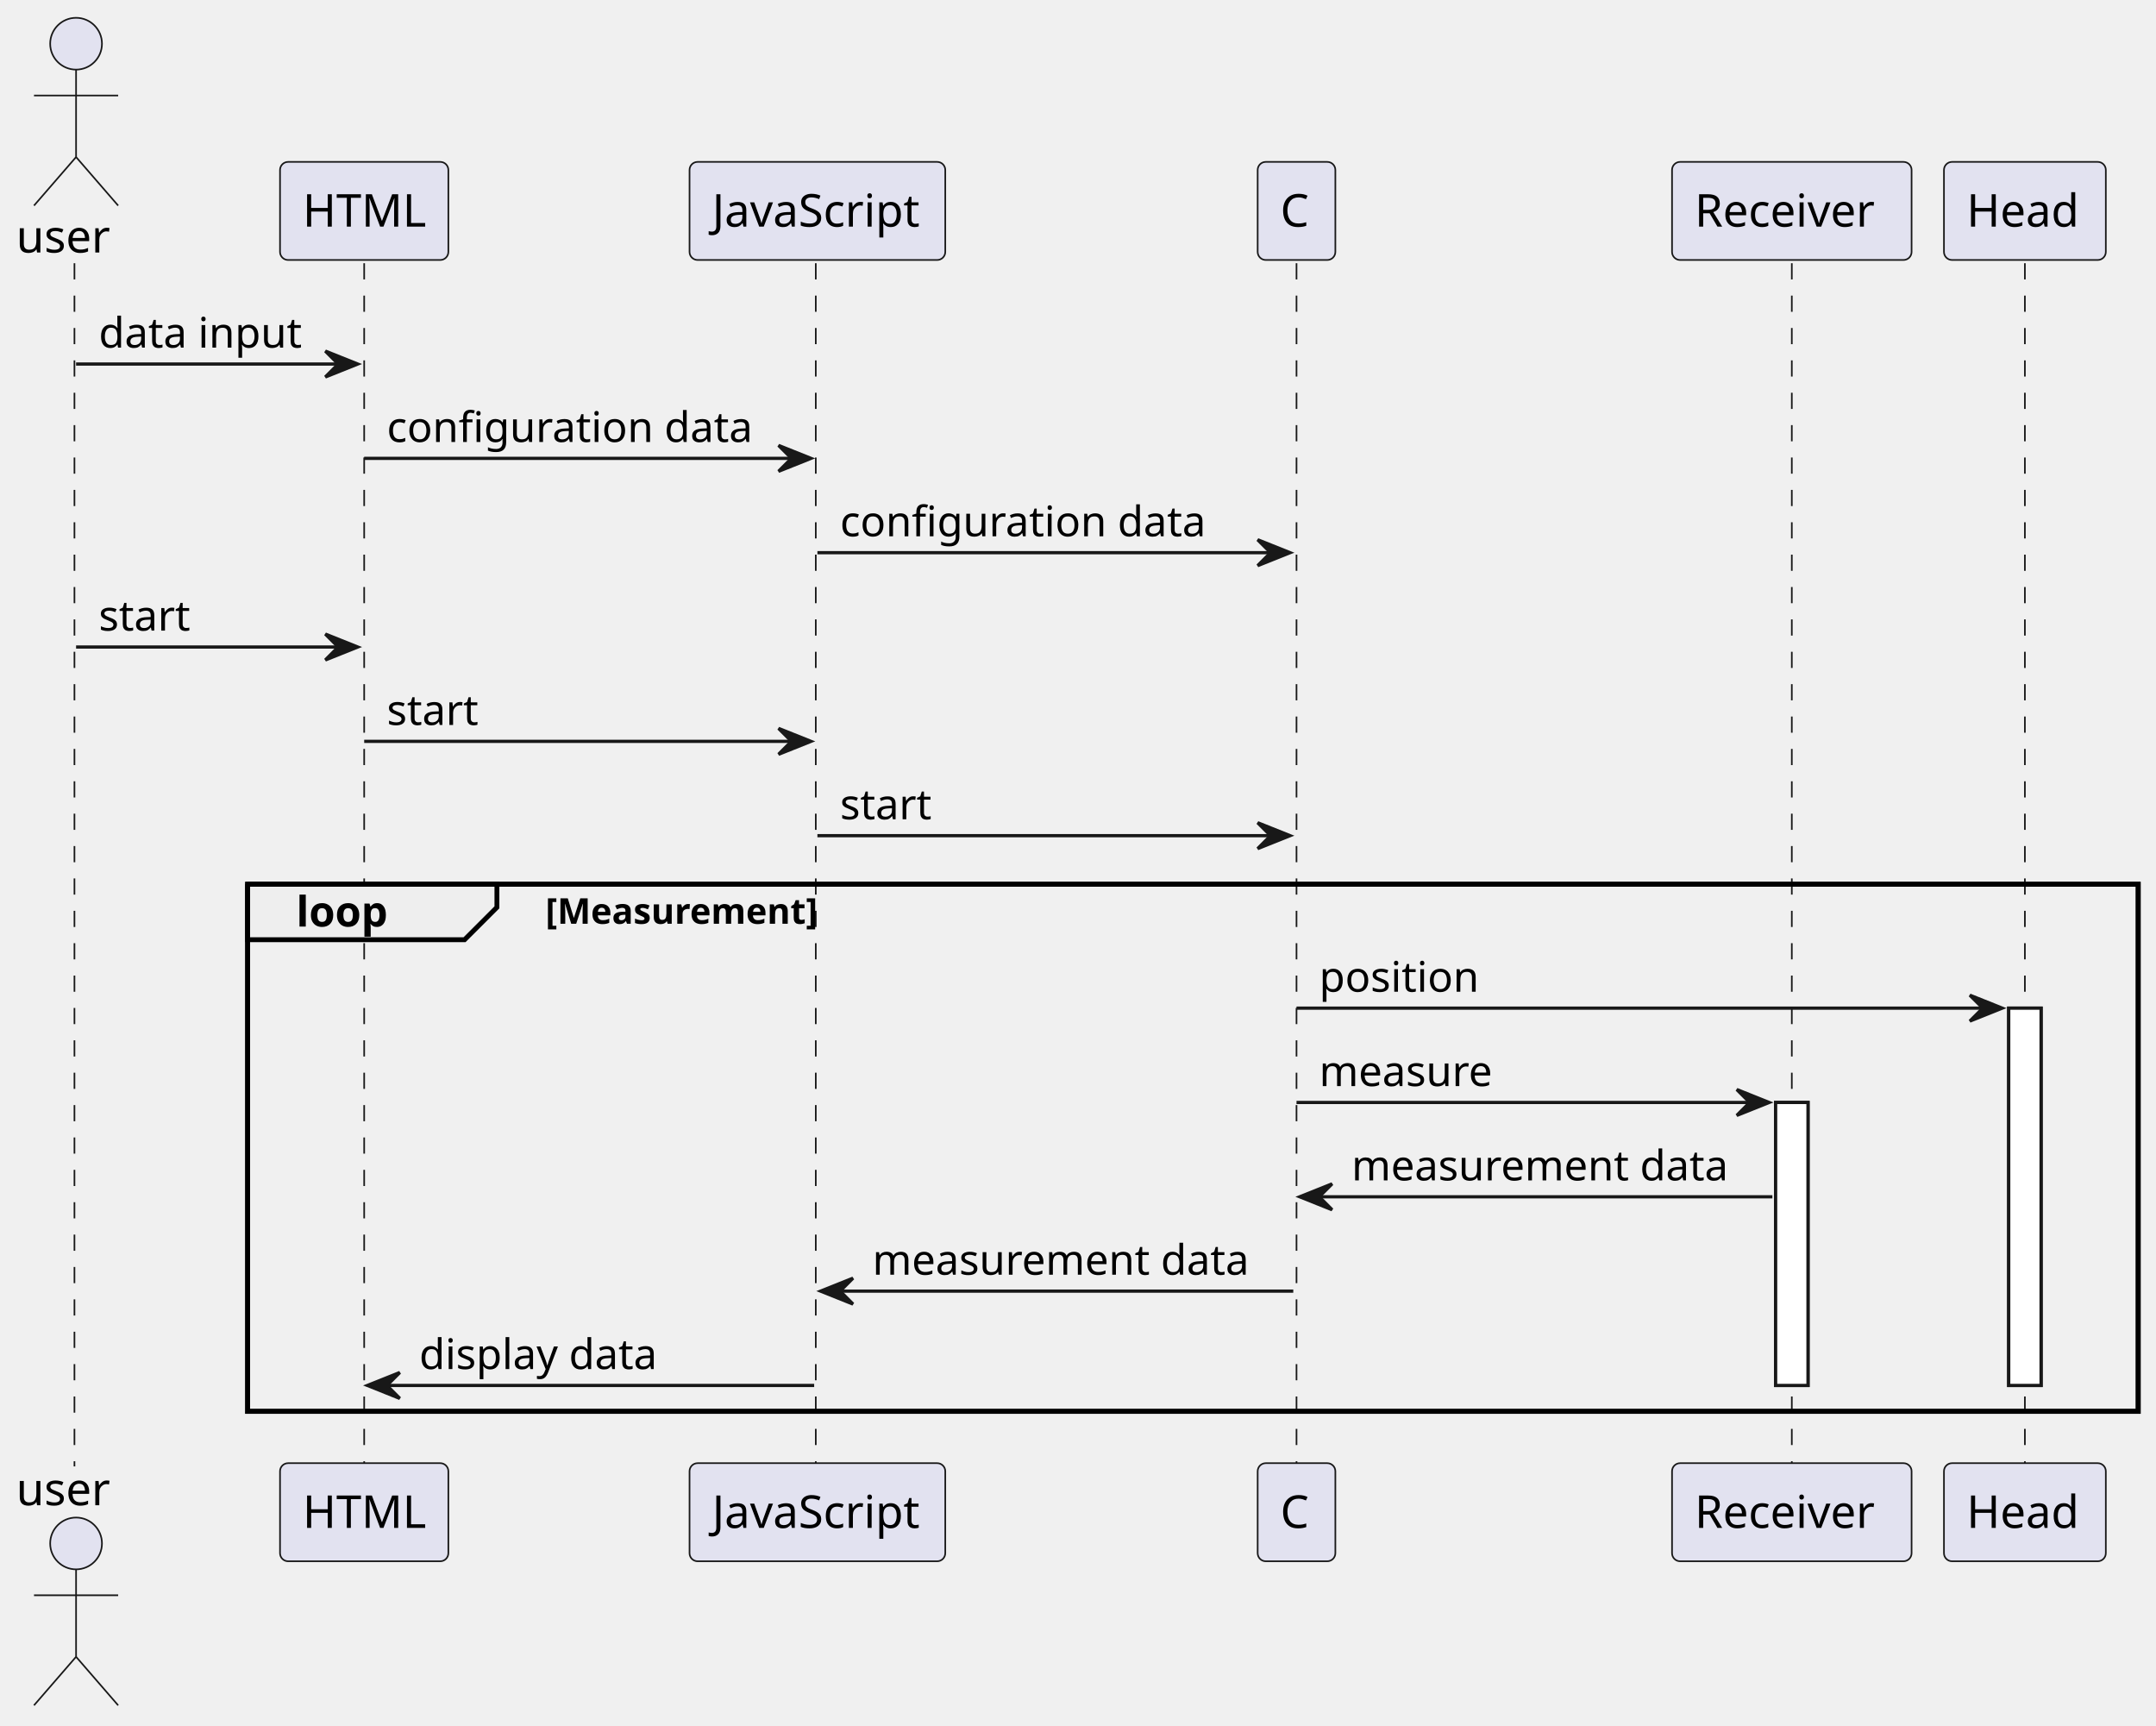
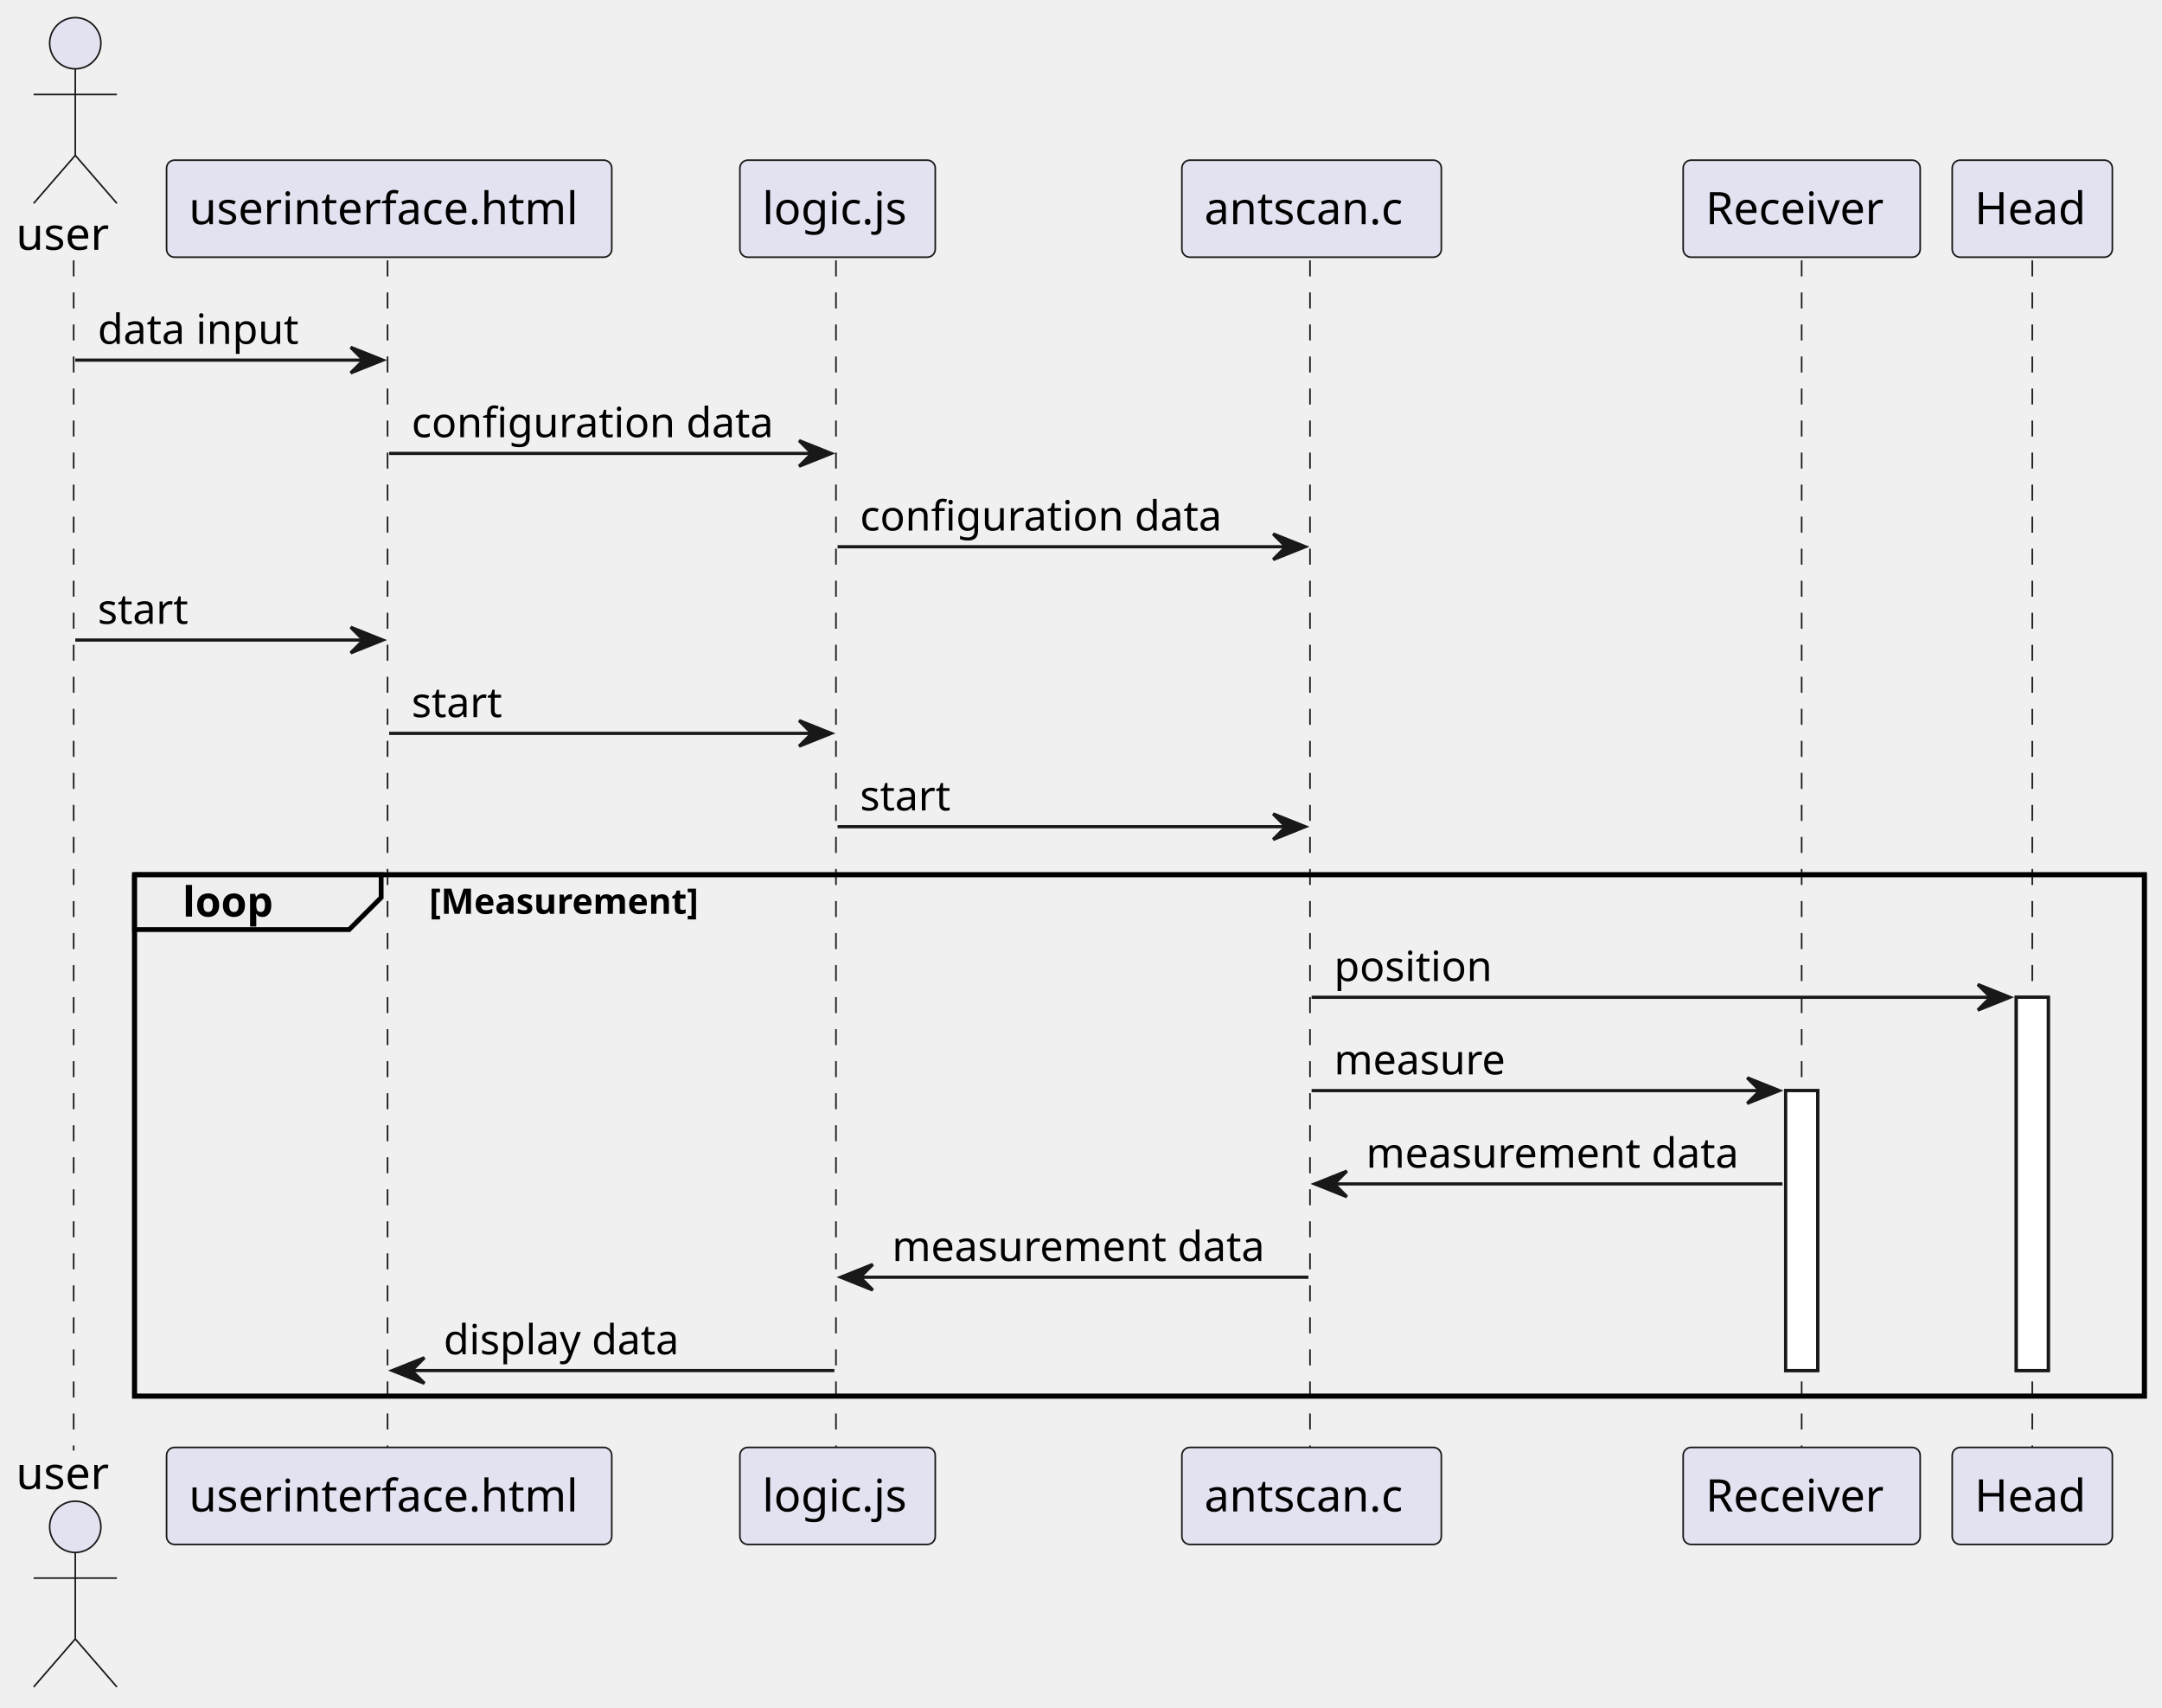
- <svg xmlns="http://www.w3.org/2000/svg" contentStyleType="text/css" height="533px" preserveAspectRatio="none" style="width:666px;height:533px;background:#FFFFFF;" version="1.1" viewBox="0 0 666 533" width="666px" zoomAndPan="magnify">
+ <svg xmlns="http://www.w3.org/2000/svg" contentStyleType="text/css" height="533px" preserveAspectRatio="none" style="width:675px;height:533px;background:#FFFFFF;" version="1.1" viewBox="0 0 675 533" width="675px" zoomAndPan="magnify">
  <defs />
  <g>
-     <rect fill="#FFFFFF" height="87.398" style="stroke:#181818;stroke-width:1.0;" width="10" x="548.5" y="340.492" />
-     <rect fill="#FFFFFF" height="116.531" style="stroke:#181818;stroke-width:1.0;" width="10" x="620.5" y="311.359" />
-     <rect fill="none" height="162.797" style="stroke:#000000;stroke-width:1.5;" width="584" x="76.5" y="273.094" />
+     <rect fill="#FFFFFF" height="87.398" style="stroke:#181818;stroke-width:1.0;" width="10" x="557.5" y="340.492" />
+     <rect fill="#FFFFFF" height="116.531" style="stroke:#181818;stroke-width:1.0;" width="10" x="629.5" y="311.359" />
+     <rect fill="none" height="162.797" style="stroke:#000000;stroke-width:1.5;" width="627.5" x="42" y="273.094" />
    <line style="stroke:#181818;stroke-width:0.5;stroke-dasharray:5.0,5.0;" x1="23" x2="23" y1="81.297" y2="452.891" />
-     <line style="stroke:#181818;stroke-width:0.5;stroke-dasharray:5.0,5.0;" x1="112.5" x2="112.5" y1="81.297" y2="452.891" />
-     <line style="stroke:#181818;stroke-width:0.5;stroke-dasharray:5.0,5.0;" x1="252" x2="252" y1="81.297" y2="452.891" />
-     <line style="stroke:#181818;stroke-width:0.5;stroke-dasharray:5.0,5.0;" x1="400.5" x2="400.5" y1="81.297" y2="452.891" />
-     <line style="stroke:#181818;stroke-width:0.5;stroke-dasharray:5.0,5.0;" x1="553.5" x2="553.5" y1="81.297" y2="452.891" />
-     <line style="stroke:#181818;stroke-width:0.5;stroke-dasharray:5.0,5.0;" x1="625.5" x2="625.5" y1="81.297" y2="452.891" />
+     <line style="stroke:#181818;stroke-width:0.5;stroke-dasharray:5.0,5.0;" x1="121" x2="121" y1="81.297" y2="452.891" />
+     <line style="stroke:#181818;stroke-width:0.5;stroke-dasharray:5.0,5.0;" x1="261" x2="261" y1="81.297" y2="452.891" />
+     <line style="stroke:#181818;stroke-width:0.5;stroke-dasharray:5.0,5.0;" x1="409" x2="409" y1="81.297" y2="452.891" />
+     <line style="stroke:#181818;stroke-width:0.5;stroke-dasharray:5.0,5.0;" x1="562.5" x2="562.5" y1="81.297" y2="452.891" />
+     <line style="stroke:#181818;stroke-width:0.5;stroke-dasharray:5.0,5.0;" x1="634.5" x2="634.5" y1="81.297" y2="452.891" />
    <text fill="#000000" font-family="sans-serif" font-size="14" lengthAdjust="spacing" textLength="31" x="5" y="77.995">user</text>
    <ellipse cx="23.5" cy="13.5" fill="#E2E2F0" rx="8" ry="8" style="stroke:#181818;stroke-width:0.5;" />
    <path d="M23.5,21.5 L23.5,48.5 M10.5,29.5 L36.5,29.5 M23.5,48.5 L10.5,63.5 M23.5,48.5 L36.5,63.5 " fill="none" style="stroke:#181818;stroke-width:0.5;" />
    <text fill="#000000" font-family="sans-serif" font-size="14" lengthAdjust="spacing" textLength="31" x="5" y="464.886">user</text>
    <ellipse cx="23.5" cy="476.688" fill="#E2E2F0" rx="8" ry="8" style="stroke:#181818;stroke-width:0.5;" />
    <path d="M23.5,484.688 L23.5,511.688 M10.5,492.688 L36.5,492.688 M23.5,511.688 L10.5,526.688 M23.5,511.688 L36.5,526.688 " fill="none" style="stroke:#181818;stroke-width:0.5;" />
-     <rect fill="#E2E2F0" height="30.297" rx="2.5" ry="2.5" style="stroke:#181818;stroke-width:0.5;" width="52" x="86.5" y="50" />
-     <text fill="#000000" font-family="sans-serif" font-size="14" lengthAdjust="spacing" textLength="38" x="93.5" y="69.995">HTML</text>
-     <rect fill="#E2E2F0" height="30.297" rx="2.5" ry="2.5" style="stroke:#181818;stroke-width:0.5;" width="52" x="86.5" y="451.891" />
-     <text fill="#000000" font-family="sans-serif" font-size="14" lengthAdjust="spacing" textLength="38" x="93.5" y="471.886">HTML</text>
-     <rect fill="#E2E2F0" height="30.297" rx="2.5" ry="2.5" style="stroke:#181818;stroke-width:0.5;" width="79" x="213" y="50" />
-     <text fill="#000000" font-family="sans-serif" font-size="14" lengthAdjust="spacing" textLength="65" x="220" y="69.995">JavaScript</text>
-     <rect fill="#E2E2F0" height="30.297" rx="2.5" ry="2.5" style="stroke:#181818;stroke-width:0.5;" width="79" x="213" y="451.891" />
-     <text fill="#000000" font-family="sans-serif" font-size="14" lengthAdjust="spacing" textLength="65" x="220" y="471.886">JavaScript</text>
-     <rect fill="#E2E2F0" height="30.297" rx="2.5" ry="2.5" style="stroke:#181818;stroke-width:0.5;" width="24" x="388.5" y="50" />
-     <text fill="#000000" font-family="sans-serif" font-size="14" lengthAdjust="spacing" textLength="10" x="395.5" y="69.995">C</text>
-     <rect fill="#E2E2F0" height="30.297" rx="2.5" ry="2.5" style="stroke:#181818;stroke-width:0.5;" width="24" x="388.5" y="451.891" />
-     <text fill="#000000" font-family="sans-serif" font-size="14" lengthAdjust="spacing" textLength="10" x="395.5" y="471.886">C</text>
-     <rect fill="#E2E2F0" height="30.297" rx="2.5" ry="2.5" style="stroke:#181818;stroke-width:0.5;" width="74" x="516.5" y="50" />
-     <text fill="#000000" font-family="sans-serif" font-size="14" lengthAdjust="spacing" textLength="60" x="523.5" y="69.995">Receiver</text>
-     <rect fill="#E2E2F0" height="30.297" rx="2.5" ry="2.5" style="stroke:#181818;stroke-width:0.5;" width="74" x="516.5" y="451.891" />
-     <text fill="#000000" font-family="sans-serif" font-size="14" lengthAdjust="spacing" textLength="60" x="523.5" y="471.886">Receiver</text>
-     <rect fill="#E2E2F0" height="30.297" rx="2.5" ry="2.5" style="stroke:#181818;stroke-width:0.5;" width="50" x="600.5" y="50" />
-     <text fill="#000000" font-family="sans-serif" font-size="14" lengthAdjust="spacing" textLength="36" x="607.5" y="69.995">Head</text>
-     <rect fill="#E2E2F0" height="30.297" rx="2.5" ry="2.5" style="stroke:#181818;stroke-width:0.5;" width="50" x="600.5" y="451.891" />
-     <text fill="#000000" font-family="sans-serif" font-size="14" lengthAdjust="spacing" textLength="36" x="607.5" y="471.886">Head</text>
-     <rect fill="#FFFFFF" height="87.398" style="stroke:#181818;stroke-width:1.0;" width="10" x="548.5" y="340.492" />
-     <rect fill="#FFFFFF" height="116.531" style="stroke:#181818;stroke-width:1.0;" width="10" x="620.5" y="311.359" />
-     <polygon fill="#181818" points="100.5,108.43,110.5,112.43,100.5,116.43,104.5,112.43" style="stroke:#181818;stroke-width:1.0;" />
-     <line style="stroke:#181818;stroke-width:1.0;" x1="23.5" x2="106.5" y1="112.43" y2="112.43" />
+     <rect fill="#E2E2F0" height="30.297" rx="2.5" ry="2.5" style="stroke:#181818;stroke-width:0.5;" width="139" x="52" y="50" />
+     <text fill="#000000" font-family="sans-serif" font-size="14" lengthAdjust="spacing" textLength="125" x="59" y="69.995">userinterface.html</text>
+     <rect fill="#E2E2F0" height="30.297" rx="2.5" ry="2.5" style="stroke:#181818;stroke-width:0.5;" width="139" x="52" y="451.891" />
+     <text fill="#000000" font-family="sans-serif" font-size="14" lengthAdjust="spacing" textLength="125" x="59" y="471.886">userinterface.html</text>
+     <rect fill="#E2E2F0" height="30.297" rx="2.5" ry="2.5" style="stroke:#181818;stroke-width:0.5;" width="61" x="231" y="50" />
+     <text fill="#000000" font-family="sans-serif" font-size="14" lengthAdjust="spacing" textLength="47" x="238" y="69.995">logic.js</text>
+     <rect fill="#E2E2F0" height="30.297" rx="2.5" ry="2.5" style="stroke:#181818;stroke-width:0.5;" width="61" x="231" y="451.891" />
+     <text fill="#000000" font-family="sans-serif" font-size="14" lengthAdjust="spacing" textLength="47" x="238" y="471.886">logic.js</text>
+     <rect fill="#E2E2F0" height="30.297" rx="2.5" ry="2.5" style="stroke:#181818;stroke-width:0.5;" width="81" x="369" y="50" />
+     <text fill="#000000" font-family="sans-serif" font-size="14" lengthAdjust="spacing" textLength="67" x="376" y="69.995">antscan.c</text>
+     <rect fill="#E2E2F0" height="30.297" rx="2.5" ry="2.5" style="stroke:#181818;stroke-width:0.5;" width="81" x="369" y="451.891" />
+     <text fill="#000000" font-family="sans-serif" font-size="14" lengthAdjust="spacing" textLength="67" x="376" y="471.886">antscan.c</text>
+     <rect fill="#E2E2F0" height="30.297" rx="2.5" ry="2.5" style="stroke:#181818;stroke-width:0.5;" width="74" x="525.5" y="50" />
+     <text fill="#000000" font-family="sans-serif" font-size="14" lengthAdjust="spacing" textLength="60" x="532.5" y="69.995">Receiver</text>
+     <rect fill="#E2E2F0" height="30.297" rx="2.5" ry="2.5" style="stroke:#181818;stroke-width:0.5;" width="74" x="525.5" y="451.891" />
+     <text fill="#000000" font-family="sans-serif" font-size="14" lengthAdjust="spacing" textLength="60" x="532.5" y="471.886">Receiver</text>
+     <rect fill="#E2E2F0" height="30.297" rx="2.5" ry="2.5" style="stroke:#181818;stroke-width:0.5;" width="50" x="609.5" y="50" />
+     <text fill="#000000" font-family="sans-serif" font-size="14" lengthAdjust="spacing" textLength="36" x="616.5" y="69.995">Head</text>
+     <rect fill="#E2E2F0" height="30.297" rx="2.5" ry="2.5" style="stroke:#181818;stroke-width:0.5;" width="50" x="609.5" y="451.891" />
+     <text fill="#000000" font-family="sans-serif" font-size="14" lengthAdjust="spacing" textLength="36" x="616.5" y="471.886">Head</text>
+     <rect fill="#FFFFFF" height="87.398" style="stroke:#181818;stroke-width:1.0;" width="10" x="557.5" y="340.492" />
+     <rect fill="#FFFFFF" height="116.531" style="stroke:#181818;stroke-width:1.0;" width="10" x="629.5" y="311.359" />
+     <polygon fill="#181818" points="109.5,108.43,119.5,112.43,109.5,116.43,113.5,112.43" style="stroke:#181818;stroke-width:1.0;" />
+     <line style="stroke:#181818;stroke-width:1.0;" x1="23.5" x2="115.5" y1="112.43" y2="112.43" />
    <text fill="#000000" font-family="sans-serif" font-size="13" lengthAdjust="spacing" textLength="65" x="30.5" y="107.364">data input</text>
-     <polygon fill="#181818" points="240.5,137.562,250.5,141.562,240.5,145.562,244.5,141.562" style="stroke:#181818;stroke-width:1.0;" />
-     <line style="stroke:#181818;stroke-width:1.0;" x1="112.5" x2="246.5" y1="141.562" y2="141.562" />
-     <text fill="#000000" font-family="sans-serif" font-size="13" lengthAdjust="spacing" textLength="116" x="119.5" y="136.497">configuration data</text>
-     <polygon fill="#181818" points="388.5,166.695,398.5,170.695,388.5,174.695,392.5,170.695" style="stroke:#181818;stroke-width:1.0;" />
-     <line style="stroke:#181818;stroke-width:1.0;" x1="252.5" x2="394.5" y1="170.695" y2="170.695" />
-     <text fill="#000000" font-family="sans-serif" font-size="13" lengthAdjust="spacing" textLength="116" x="259.5" y="165.629">configuration data</text>
-     <polygon fill="#181818" points="100.5,195.828,110.5,199.828,100.5,203.828,104.5,199.828" style="stroke:#181818;stroke-width:1.0;" />
-     <line style="stroke:#181818;stroke-width:1.0;" x1="23.5" x2="106.5" y1="199.828" y2="199.828" />
+     <polygon fill="#181818" points="249.5,137.562,259.5,141.562,249.5,145.562,253.5,141.562" style="stroke:#181818;stroke-width:1.0;" />
+     <line style="stroke:#181818;stroke-width:1.0;" x1="121.5" x2="255.5" y1="141.562" y2="141.562" />
+     <text fill="#000000" font-family="sans-serif" font-size="13" lengthAdjust="spacing" textLength="116" x="128.5" y="136.497">configuration data</text>
+     <polygon fill="#181818" points="397.5,166.695,407.5,170.695,397.5,174.695,401.5,170.695" style="stroke:#181818;stroke-width:1.0;" />
+     <line style="stroke:#181818;stroke-width:1.0;" x1="261.5" x2="403.5" y1="170.695" y2="170.695" />
+     <text fill="#000000" font-family="sans-serif" font-size="13" lengthAdjust="spacing" textLength="116" x="268.5" y="165.629">configuration data</text>
+     <polygon fill="#181818" points="109.5,195.828,119.5,199.828,109.5,203.828,113.5,199.828" style="stroke:#181818;stroke-width:1.0;" />
+     <line style="stroke:#181818;stroke-width:1.0;" x1="23.5" x2="115.5" y1="199.828" y2="199.828" />
    <text fill="#000000" font-family="sans-serif" font-size="13" lengthAdjust="spacing" textLength="30" x="30.5" y="194.762">start</text>
-     <polygon fill="#181818" points="240.5,224.961,250.5,228.961,240.5,232.961,244.5,228.961" style="stroke:#181818;stroke-width:1.0;" />
-     <line style="stroke:#181818;stroke-width:1.0;" x1="112.5" x2="246.5" y1="228.961" y2="228.961" />
-     <text fill="#000000" font-family="sans-serif" font-size="13" lengthAdjust="spacing" textLength="30" x="119.5" y="223.895">start</text>
-     <polygon fill="#181818" points="388.5,254.094,398.5,258.094,388.5,262.094,392.5,258.094" style="stroke:#181818;stroke-width:1.0;" />
-     <line style="stroke:#181818;stroke-width:1.0;" x1="252.5" x2="394.5" y1="258.094" y2="258.094" />
-     <text fill="#000000" font-family="sans-serif" font-size="13" lengthAdjust="spacing" textLength="30" x="259.5" y="253.028">start</text>
-     <path d="M76.5,273.094 L153.5,273.094 L153.5,280.227 L143.5,290.227 L76.5,290.227 L76.5,273.094 " fill="#EEEEEE" style="stroke:#000000;stroke-width:1.5;" />
-     <rect fill="none" height="162.797" style="stroke:#000000;stroke-width:1.5;" width="584" x="76.5" y="273.094" />
-     <text fill="#000000" font-family="sans-serif" font-size="13" font-weight="bold" lengthAdjust="spacing" textLength="32" x="91.5" y="286.161">loop</text>
-     <text fill="#000000" font-family="sans-serif" font-size="11" font-weight="bold" lengthAdjust="spacing" textLength="97" x="168.5" y="285.304">[Measurement]</text>
-     <polygon fill="#181818" points="608.5,307.359,618.5,311.359,608.5,315.359,612.5,311.359" style="stroke:#181818;stroke-width:1.0;" />
-     <line style="stroke:#181818;stroke-width:1.0;" x1="400.5" x2="614.5" y1="311.359" y2="311.359" />
-     <text fill="#000000" font-family="sans-serif" font-size="13" lengthAdjust="spacing" textLength="50" x="407.5" y="306.293">position</text>
-     <polygon fill="#181818" points="536.5,336.492,546.5,340.492,536.5,344.492,540.5,340.492" style="stroke:#181818;stroke-width:1.0;" />
-     <line style="stroke:#181818;stroke-width:1.0;" x1="400.5" x2="542.5" y1="340.492" y2="340.492" />
-     <text fill="#000000" font-family="sans-serif" font-size="13" lengthAdjust="spacing" textLength="57" x="407.5" y="335.426">measure</text>
-     <polygon fill="#181818" points="411.5,365.625,401.5,369.625,411.5,373.625,407.5,369.625" style="stroke:#181818;stroke-width:1.0;" />
-     <line style="stroke:#181818;stroke-width:1.0;" x1="405.5" x2="547.5" y1="369.625" y2="369.625" />
-     <text fill="#000000" font-family="sans-serif" font-size="13" lengthAdjust="spacing" textLength="124" x="417.5" y="364.559">measurement data</text>
-     <polygon fill="#181818" points="263.5,394.758,253.5,398.758,263.5,402.758,259.5,398.758" style="stroke:#181818;stroke-width:1.0;" />
-     <line style="stroke:#181818;stroke-width:1.0;" x1="257.5" x2="399.5" y1="398.758" y2="398.758" />
-     <text fill="#000000" font-family="sans-serif" font-size="13" lengthAdjust="spacing" textLength="124" x="269.5" y="393.692">measurement data</text>
-     <polygon fill="#181818" points="123.5,423.891,113.5,427.891,123.5,431.891,119.5,427.891" style="stroke:#181818;stroke-width:1.0;" />
-     <line style="stroke:#181818;stroke-width:1.0;" x1="117.5" x2="251.5" y1="427.891" y2="427.891" />
-     <text fill="#000000" font-family="sans-serif" font-size="13" lengthAdjust="spacing" textLength="77" x="129.5" y="422.825">display data</text>
+     <polygon fill="#181818" points="249.5,224.961,259.5,228.961,249.5,232.961,253.5,228.961" style="stroke:#181818;stroke-width:1.0;" />
+     <line style="stroke:#181818;stroke-width:1.0;" x1="121.5" x2="255.5" y1="228.961" y2="228.961" />
+     <text fill="#000000" font-family="sans-serif" font-size="13" lengthAdjust="spacing" textLength="30" x="128.5" y="223.895">start</text>
+     <polygon fill="#181818" points="397.5,254.094,407.5,258.094,397.5,262.094,401.5,258.094" style="stroke:#181818;stroke-width:1.0;" />
+     <line style="stroke:#181818;stroke-width:1.0;" x1="261.5" x2="403.5" y1="258.094" y2="258.094" />
+     <text fill="#000000" font-family="sans-serif" font-size="13" lengthAdjust="spacing" textLength="30" x="268.5" y="253.028">start</text>
+     <path d="M42,273.094 L119,273.094 L119,280.227 L109,290.227 L42,290.227 L42,273.094 " fill="#EEEEEE" style="stroke:#000000;stroke-width:1.5;" />
+     <rect fill="none" height="162.797" style="stroke:#000000;stroke-width:1.5;" width="627.5" x="42" y="273.094" />
+     <text fill="#000000" font-family="sans-serif" font-size="13" font-weight="bold" lengthAdjust="spacing" textLength="32" x="57" y="286.161">loop</text>
+     <text fill="#000000" font-family="sans-serif" font-size="11" font-weight="bold" lengthAdjust="spacing" textLength="97" x="134" y="285.304">[Measurement]</text>
+     <polygon fill="#181818" points="617.5,307.359,627.5,311.359,617.5,315.359,621.5,311.359" style="stroke:#181818;stroke-width:1.0;" />
+     <line style="stroke:#181818;stroke-width:1.0;" x1="409.5" x2="623.5" y1="311.359" y2="311.359" />
+     <text fill="#000000" font-family="sans-serif" font-size="13" lengthAdjust="spacing" textLength="50" x="416.5" y="306.293">position</text>
+     <polygon fill="#181818" points="545.5,336.492,555.5,340.492,545.5,344.492,549.5,340.492" style="stroke:#181818;stroke-width:1.0;" />
+     <line style="stroke:#181818;stroke-width:1.0;" x1="409.5" x2="551.5" y1="340.492" y2="340.492" />
+     <text fill="#000000" font-family="sans-serif" font-size="13" lengthAdjust="spacing" textLength="57" x="416.5" y="335.426">measure</text>
+     <polygon fill="#181818" points="420.5,365.625,410.5,369.625,420.5,373.625,416.5,369.625" style="stroke:#181818;stroke-width:1.0;" />
+     <line style="stroke:#181818;stroke-width:1.0;" x1="414.5" x2="556.5" y1="369.625" y2="369.625" />
+     <text fill="#000000" font-family="sans-serif" font-size="13" lengthAdjust="spacing" textLength="124" x="426.5" y="364.559">measurement data</text>
+     <polygon fill="#181818" points="272.5,394.758,262.5,398.758,272.5,402.758,268.5,398.758" style="stroke:#181818;stroke-width:1.0;" />
+     <line style="stroke:#181818;stroke-width:1.0;" x1="266.5" x2="408.5" y1="398.758" y2="398.758" />
+     <text fill="#000000" font-family="sans-serif" font-size="13" lengthAdjust="spacing" textLength="124" x="278.5" y="393.692">measurement data</text>
+     <polygon fill="#181818" points="132.5,423.891,122.5,427.891,132.5,431.891,128.5,427.891" style="stroke:#181818;stroke-width:1.0;" />
+     <line style="stroke:#181818;stroke-width:1.0;" x1="126.5" x2="260.5" y1="427.891" y2="427.891" />
+     <text fill="#000000" font-family="sans-serif" font-size="13" lengthAdjust="spacing" textLength="77" x="138.5" y="422.825">display data</text>
  </g>
</svg>
